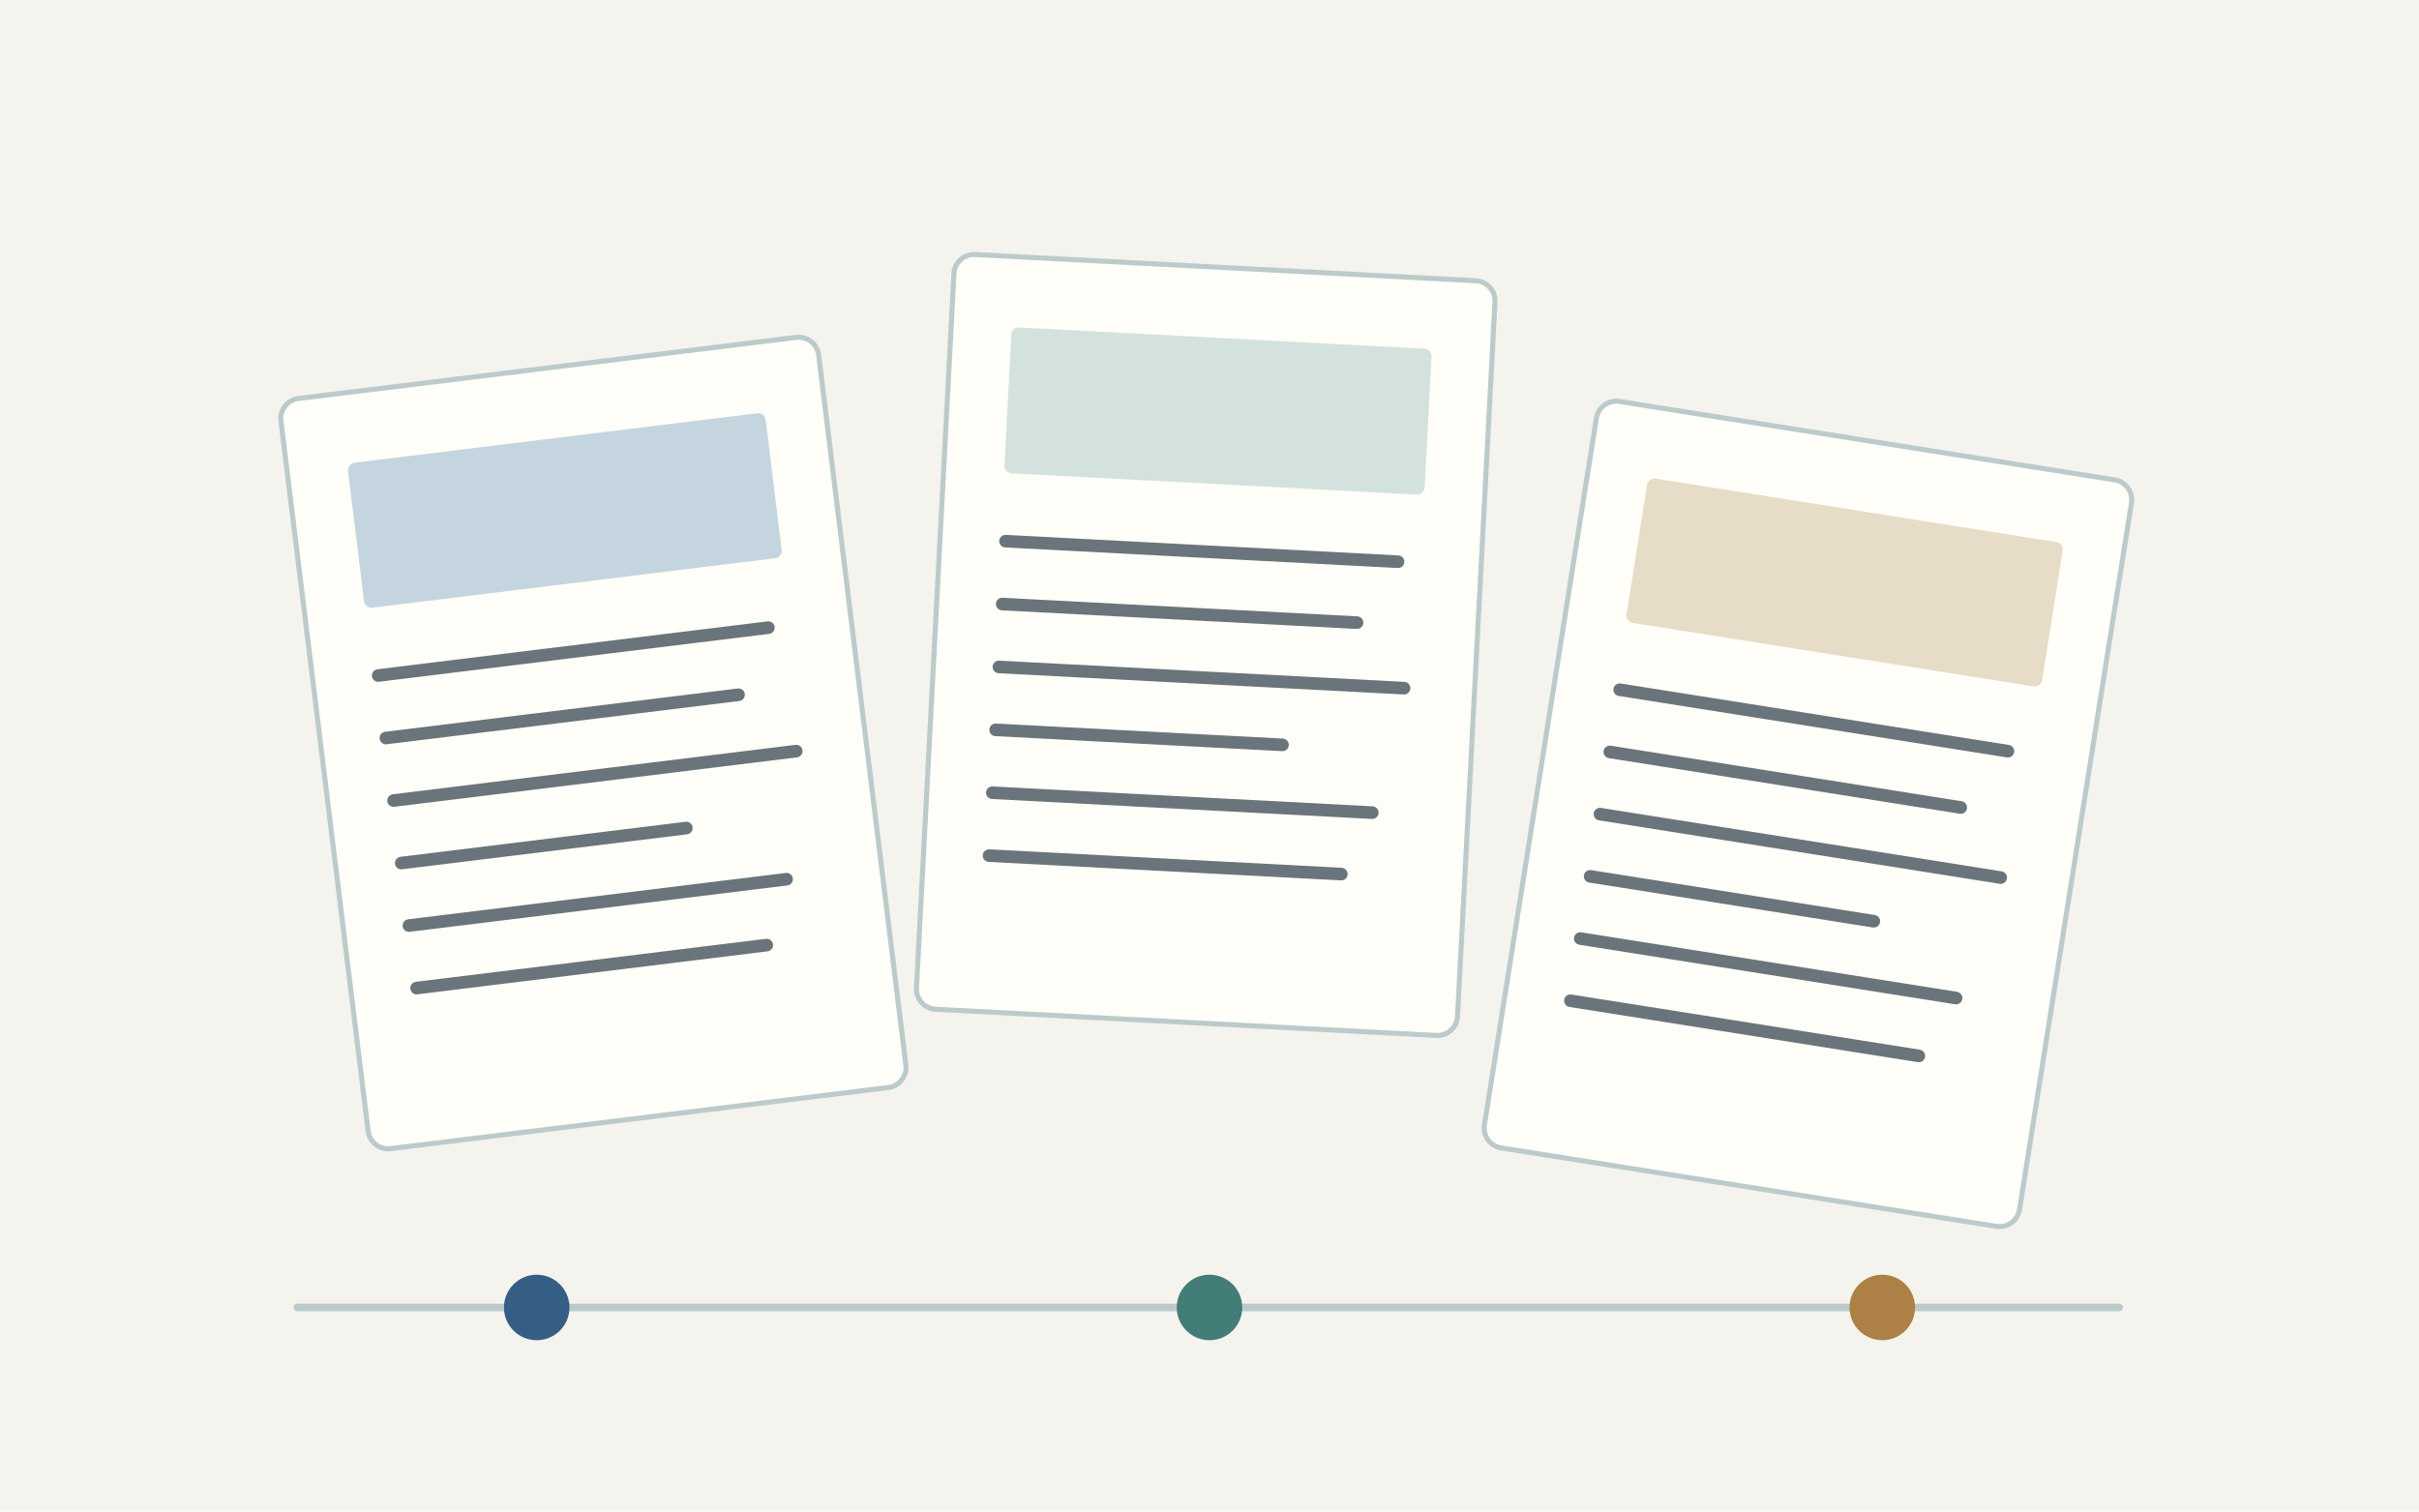
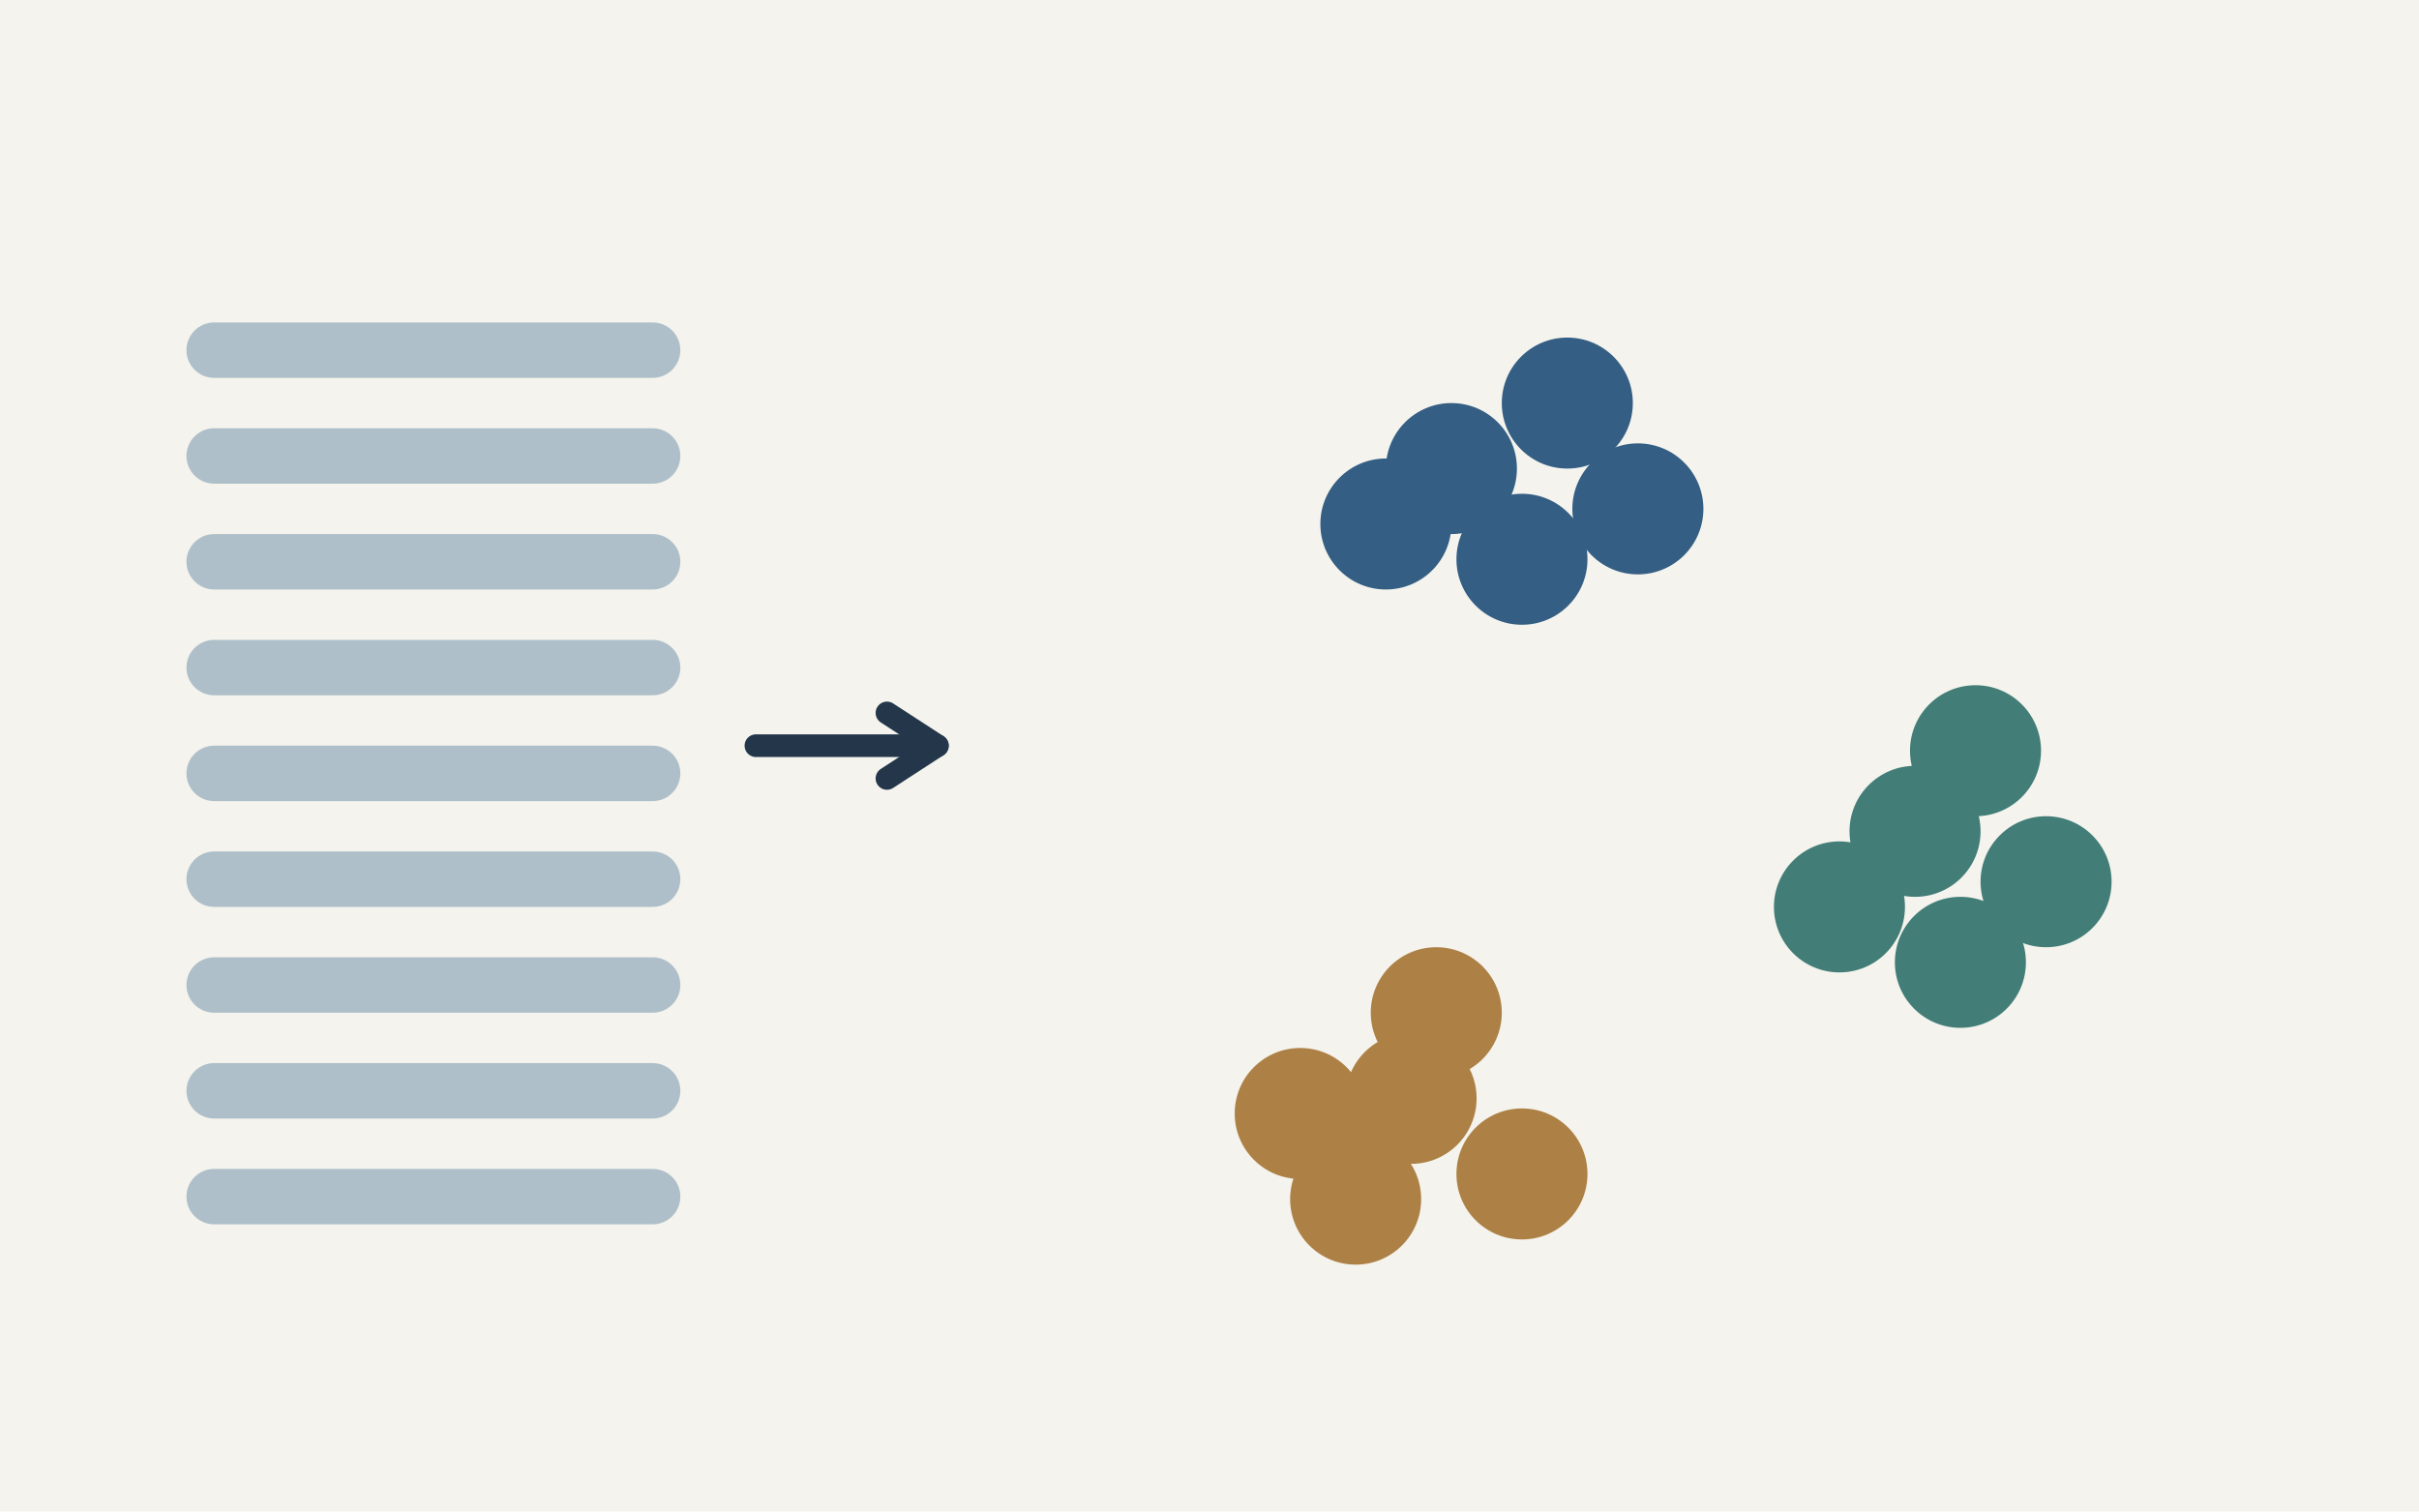
- <svg xmlns="http://www.w3.org/2000/svg" width="960" height="600" viewBox="0 0 960 600" role="img" aria-labelledby="title desc">
+ <svg xmlns="http://www.w3.org/2000/svg" width="960" height="600" viewBox="0 0 960 600" role="img" aria-labelledby="t-iccit d-iccit">
  <rect width="960" height="600" fill="#f4f3ed" />
  <g font-family="Arial, Helvetica, sans-serif">
-     <g transform="rotate(-7 235 295)">
-       <rect x="128" y="145" width="215" height="300" rx="8" fill="#fffef9" stroke="#bccacb" stroke-width="2" />
-       <rect x="152" y="173" width="167" height="58" rx="3" fill="#c5d5df" stroke="none" stroke-width="2" />
-       <path d="M154,258 L310,258" fill="none" stroke="#6a747b" stroke-width="5" stroke-linecap="round" />
-       <path d="M154,283 L295,283" fill="none" stroke="#6a747b" stroke-width="5" stroke-linecap="round" />
-       <path d="M154,308 L315,308" fill="none" stroke="#6a747b" stroke-width="5" stroke-linecap="round" />
-       <path d="M154,333 L268,333" fill="none" stroke="#6a747b" stroke-width="5" stroke-linecap="round" />
-       <path d="M154,358 L305,358" fill="none" stroke="#6a747b" stroke-width="5" stroke-linecap="round" />
-       <path d="M154,383 L294,383" fill="none" stroke="#6a747b" stroke-width="5" stroke-linecap="round" />
-     </g>
-     <g transform="rotate(3 478 256)">
-       <rect x="371" y="106" width="215" height="300" rx="8" fill="#fffef9" stroke="#bccacb" stroke-width="2" />
-       <rect x="395" y="134" width="167" height="58" rx="3" fill="#d4e2dd" stroke="none" stroke-width="2" />
-       <path d="M397,219 L553,219" fill="none" stroke="#6a747b" stroke-width="5" stroke-linecap="round" />
-       <path d="M397,244 L538,244" fill="none" stroke="#6a747b" stroke-width="5" stroke-linecap="round" />
-       <path d="M397,269 L558,269" fill="none" stroke="#6a747b" stroke-width="5" stroke-linecap="round" />
-       <path d="M397,294 L511,294" fill="none" stroke="#6a747b" stroke-width="5" stroke-linecap="round" />
-       <path d="M397,319 L548,319" fill="none" stroke="#6a747b" stroke-width="5" stroke-linecap="round" />
-       <path d="M397,344 L537,344" fill="none" stroke="#6a747b" stroke-width="5" stroke-linecap="round" />
-     </g>
-     <g transform="rotate(9 717 323)">
-       <rect x="610" y="173" width="215" height="300" rx="8" fill="#fffef9" stroke="#bccacb" stroke-width="2" />
-       <rect x="634" y="201" width="167" height="58" rx="3" fill="#e7dcc7" stroke="none" stroke-width="2" />
-       <path d="M636,286 L792,286" fill="none" stroke="#6a747b" stroke-width="5" stroke-linecap="round" />
-       <path d="M636,311 L777,311" fill="none" stroke="#6a747b" stroke-width="5" stroke-linecap="round" />
-       <path d="M636,336 L797,336" fill="none" stroke="#6a747b" stroke-width="5" stroke-linecap="round" />
-       <path d="M636,361 L750,361" fill="none" stroke="#6a747b" stroke-width="5" stroke-linecap="round" />
-       <path d="M636,386 L787,386" fill="none" stroke="#6a747b" stroke-width="5" stroke-linecap="round" />
-       <path d="M636,411 L776,411" fill="none" stroke="#6a747b" stroke-width="5" stroke-linecap="round" />
-     </g>
-     <path d="M118,519 L841,519" fill="none" stroke="#bccacb" stroke-width="3" stroke-linecap="round" />
-     <circle cx="213" cy="519" r="13" fill="#345e83" stroke="none" stroke-width="2" />
-     <circle cx="480" cy="519" r="13" fill="#427d77" stroke="none" stroke-width="2" />
-     <circle cx="747" cy="519" r="13" fill="#ad8145" stroke="none" stroke-width="2" />
+     <rect x="74.0" y="128.0" width="196.0" height="22.0" rx="11" fill="#aebfc9" stroke="none" stroke-width="3" />
+     <rect x="74.0" y="170.0" width="196.0" height="22.0" rx="11" fill="#aebfc9" stroke="none" stroke-width="3" />
+     <rect x="74.0" y="212.0" width="196.0" height="22.0" rx="11" fill="#aebfc9" stroke="none" stroke-width="3" />
+     <rect x="74.0" y="254.0" width="196.0" height="22.0" rx="11" fill="#aebfc9" stroke="none" stroke-width="3" />
+     <rect x="74.0" y="296.0" width="196.0" height="22.0" rx="11" fill="#aebfc9" stroke="none" stroke-width="3" />
+     <rect x="74.0" y="338.0" width="196.0" height="22.0" rx="11" fill="#aebfc9" stroke="none" stroke-width="3" />
+     <rect x="74.0" y="380.0" width="196.0" height="22.0" rx="11" fill="#aebfc9" stroke="none" stroke-width="3" />
+     <rect x="74.0" y="422.0" width="196.0" height="22.0" rx="11" fill="#aebfc9" stroke="none" stroke-width="3" />
+     <rect x="74.0" y="464.0" width="196.0" height="22.0" rx="11" fill="#aebfc9" stroke="none" stroke-width="3" />
+     <path d="M300,296 L372,296" fill="none" stroke="#23364a" stroke-width="9" stroke-linecap="round" stroke-linejoin="round" />
+     <path d="M352,283 L372,296 L352,309" fill="none" stroke="#23364a" stroke-width="9" stroke-linecap="round" stroke-linejoin="round" />
+     <circle cx="576.0" cy="186.0" r="26.0" fill="#345e83" stroke="none" stroke-width="3" />
+     <circle cx="622.0" cy="160.0" r="26.0" fill="#345e83" stroke="none" stroke-width="3" />
+     <circle cx="650.0" cy="202.0" r="26.0" fill="#345e83" stroke="none" stroke-width="3" />
+     <circle cx="604.0" cy="222.0" r="26.0" fill="#345e83" stroke="none" stroke-width="3" />
+     <circle cx="550.0" cy="208.0" r="26.0" fill="#345e83" stroke="none" stroke-width="3" />
+     <circle cx="760.0" cy="330.0" r="26.0" fill="#427d77" stroke="none" stroke-width="3" />
+     <circle cx="812.0" cy="350.0" r="26.0" fill="#427d77" stroke="none" stroke-width="3" />
+     <circle cx="778.0" cy="382.0" r="26.0" fill="#427d77" stroke="none" stroke-width="3" />
+     <circle cx="730.0" cy="360.0" r="26.0" fill="#427d77" stroke="none" stroke-width="3" />
+     <circle cx="784.0" cy="298.0" r="26.0" fill="#427d77" stroke="none" stroke-width="3" />
+     <circle cx="560.0" cy="436.0" r="26.0" fill="#ad8145" stroke="none" stroke-width="3" />
+     <circle cx="604.0" cy="466.0" r="26.0" fill="#ad8145" stroke="none" stroke-width="3" />
+     <circle cx="538.0" cy="476.0" r="26.0" fill="#ad8145" stroke="none" stroke-width="3" />
+     <circle cx="516.0" cy="442.0" r="26.0" fill="#ad8145" stroke="none" stroke-width="3" />
+     <circle cx="570.0" cy="402.0" r="26.0" fill="#ad8145" stroke="none" stroke-width="3" />
  </g>
</svg>
